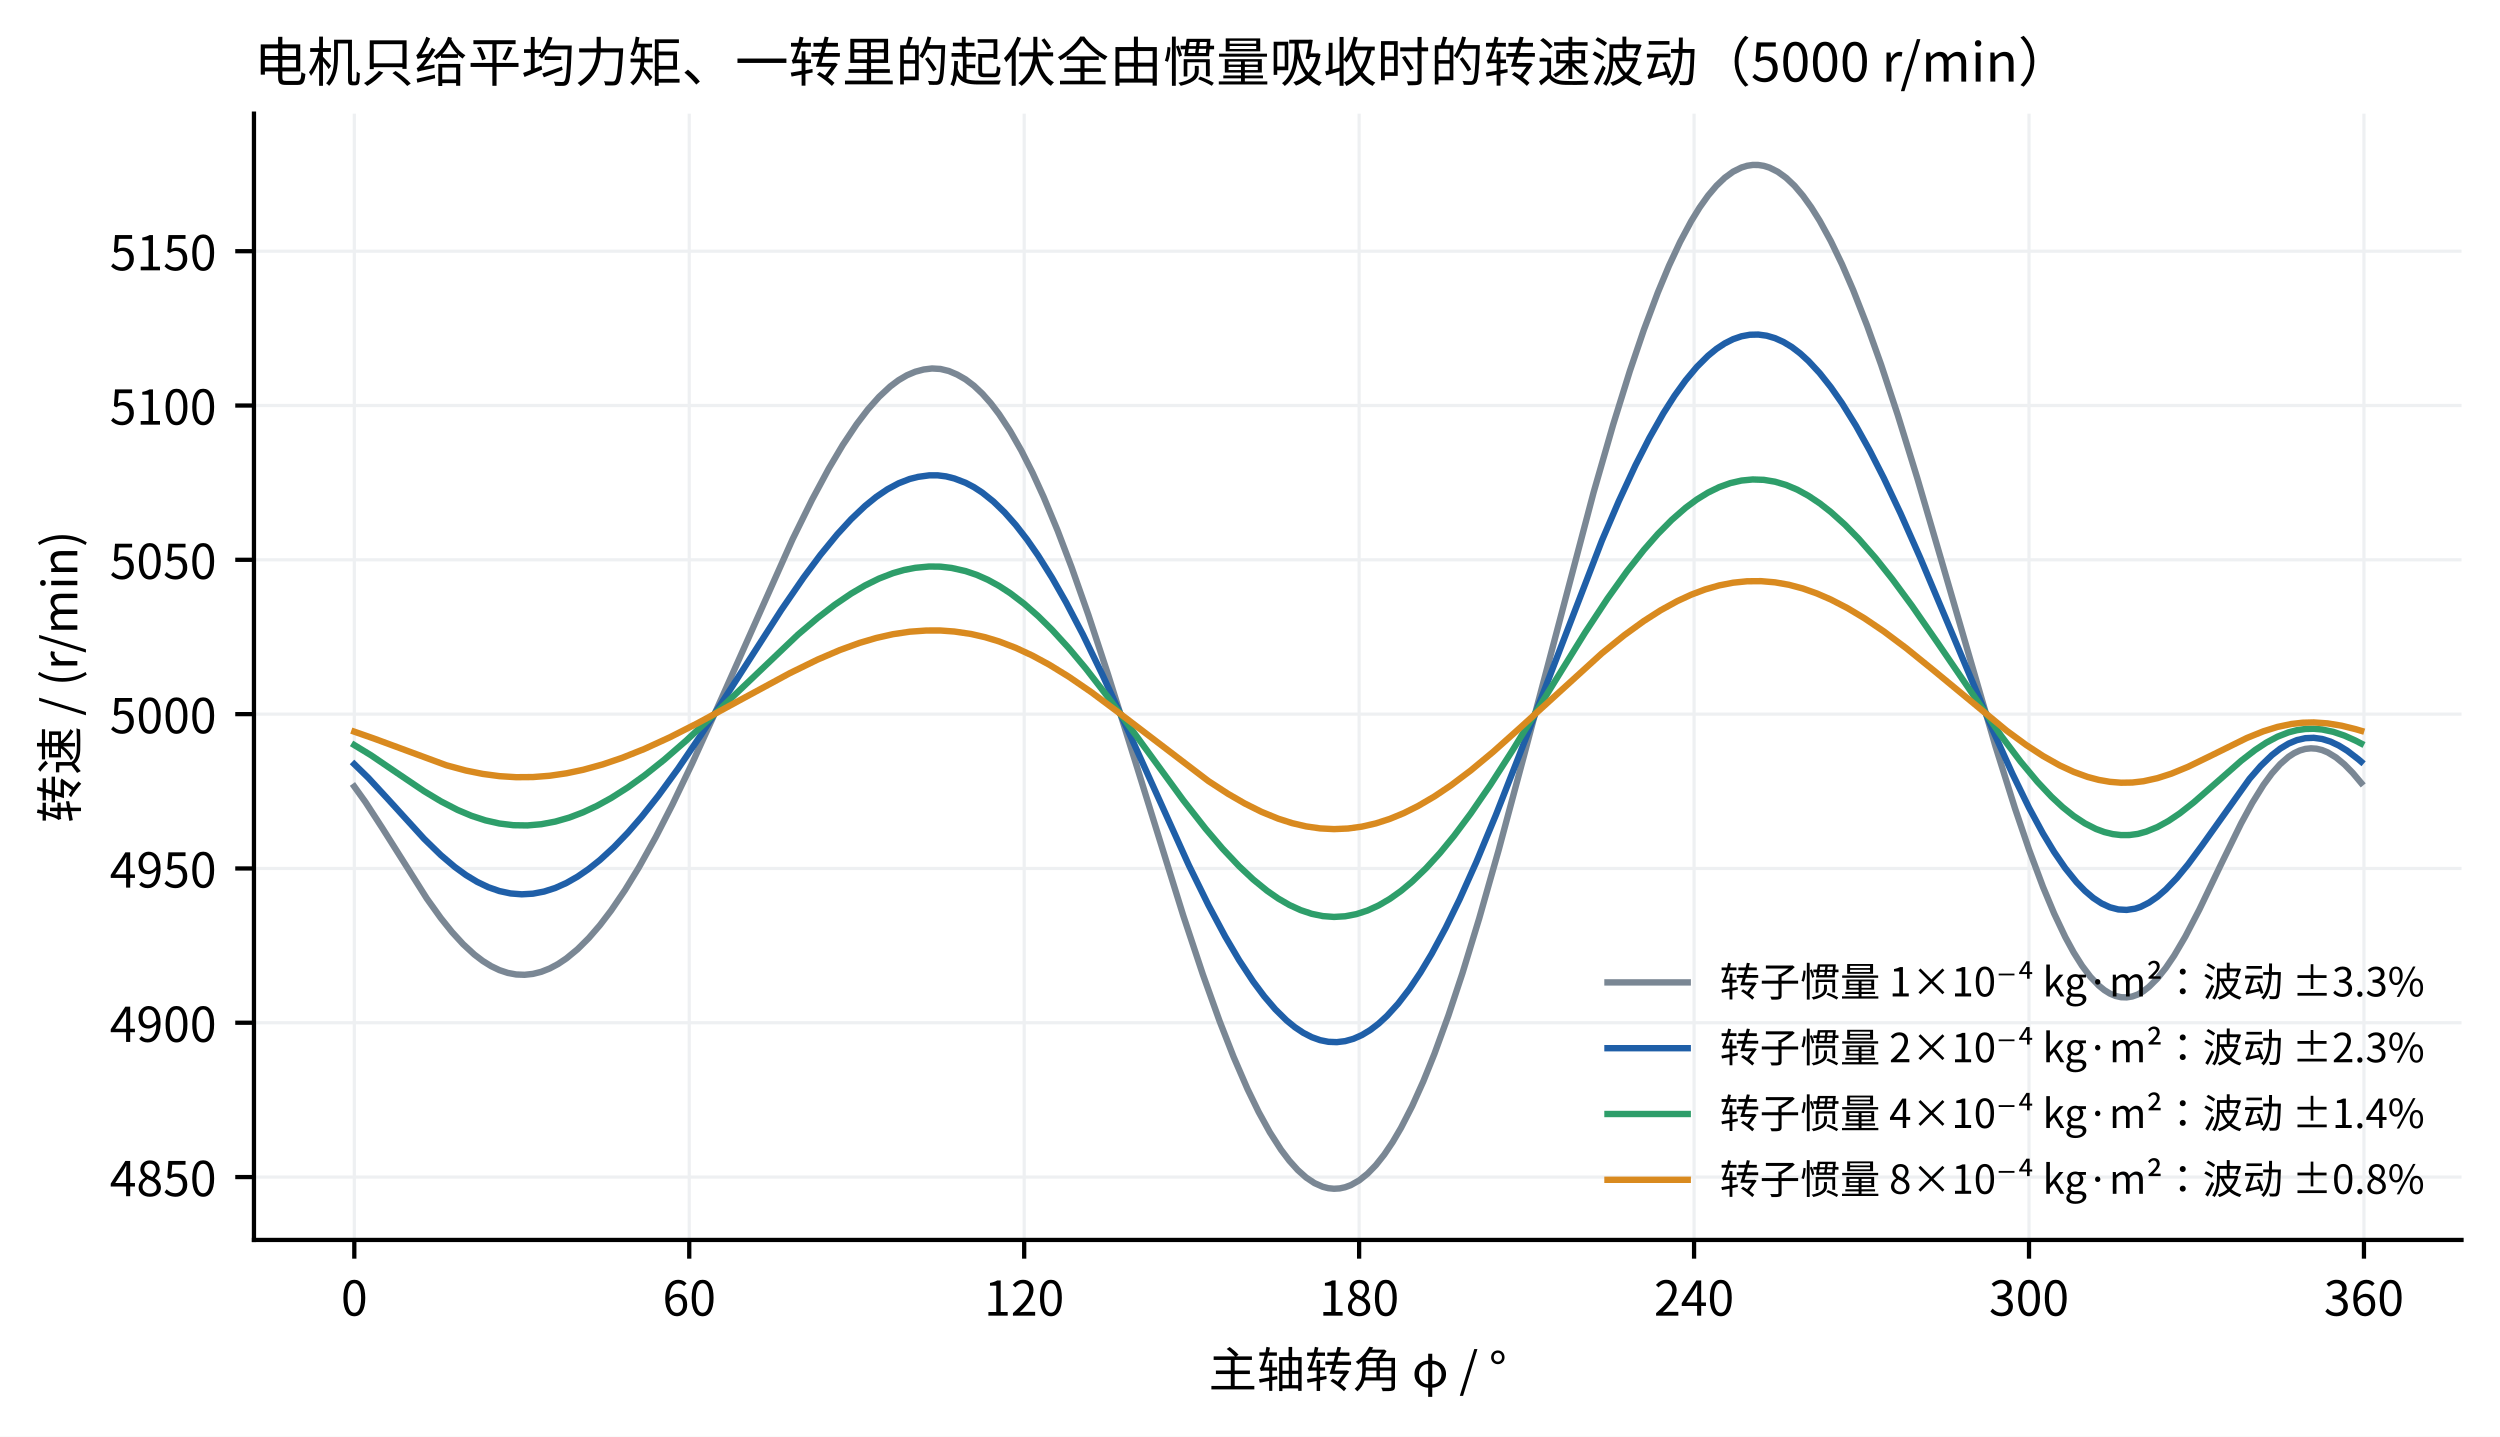
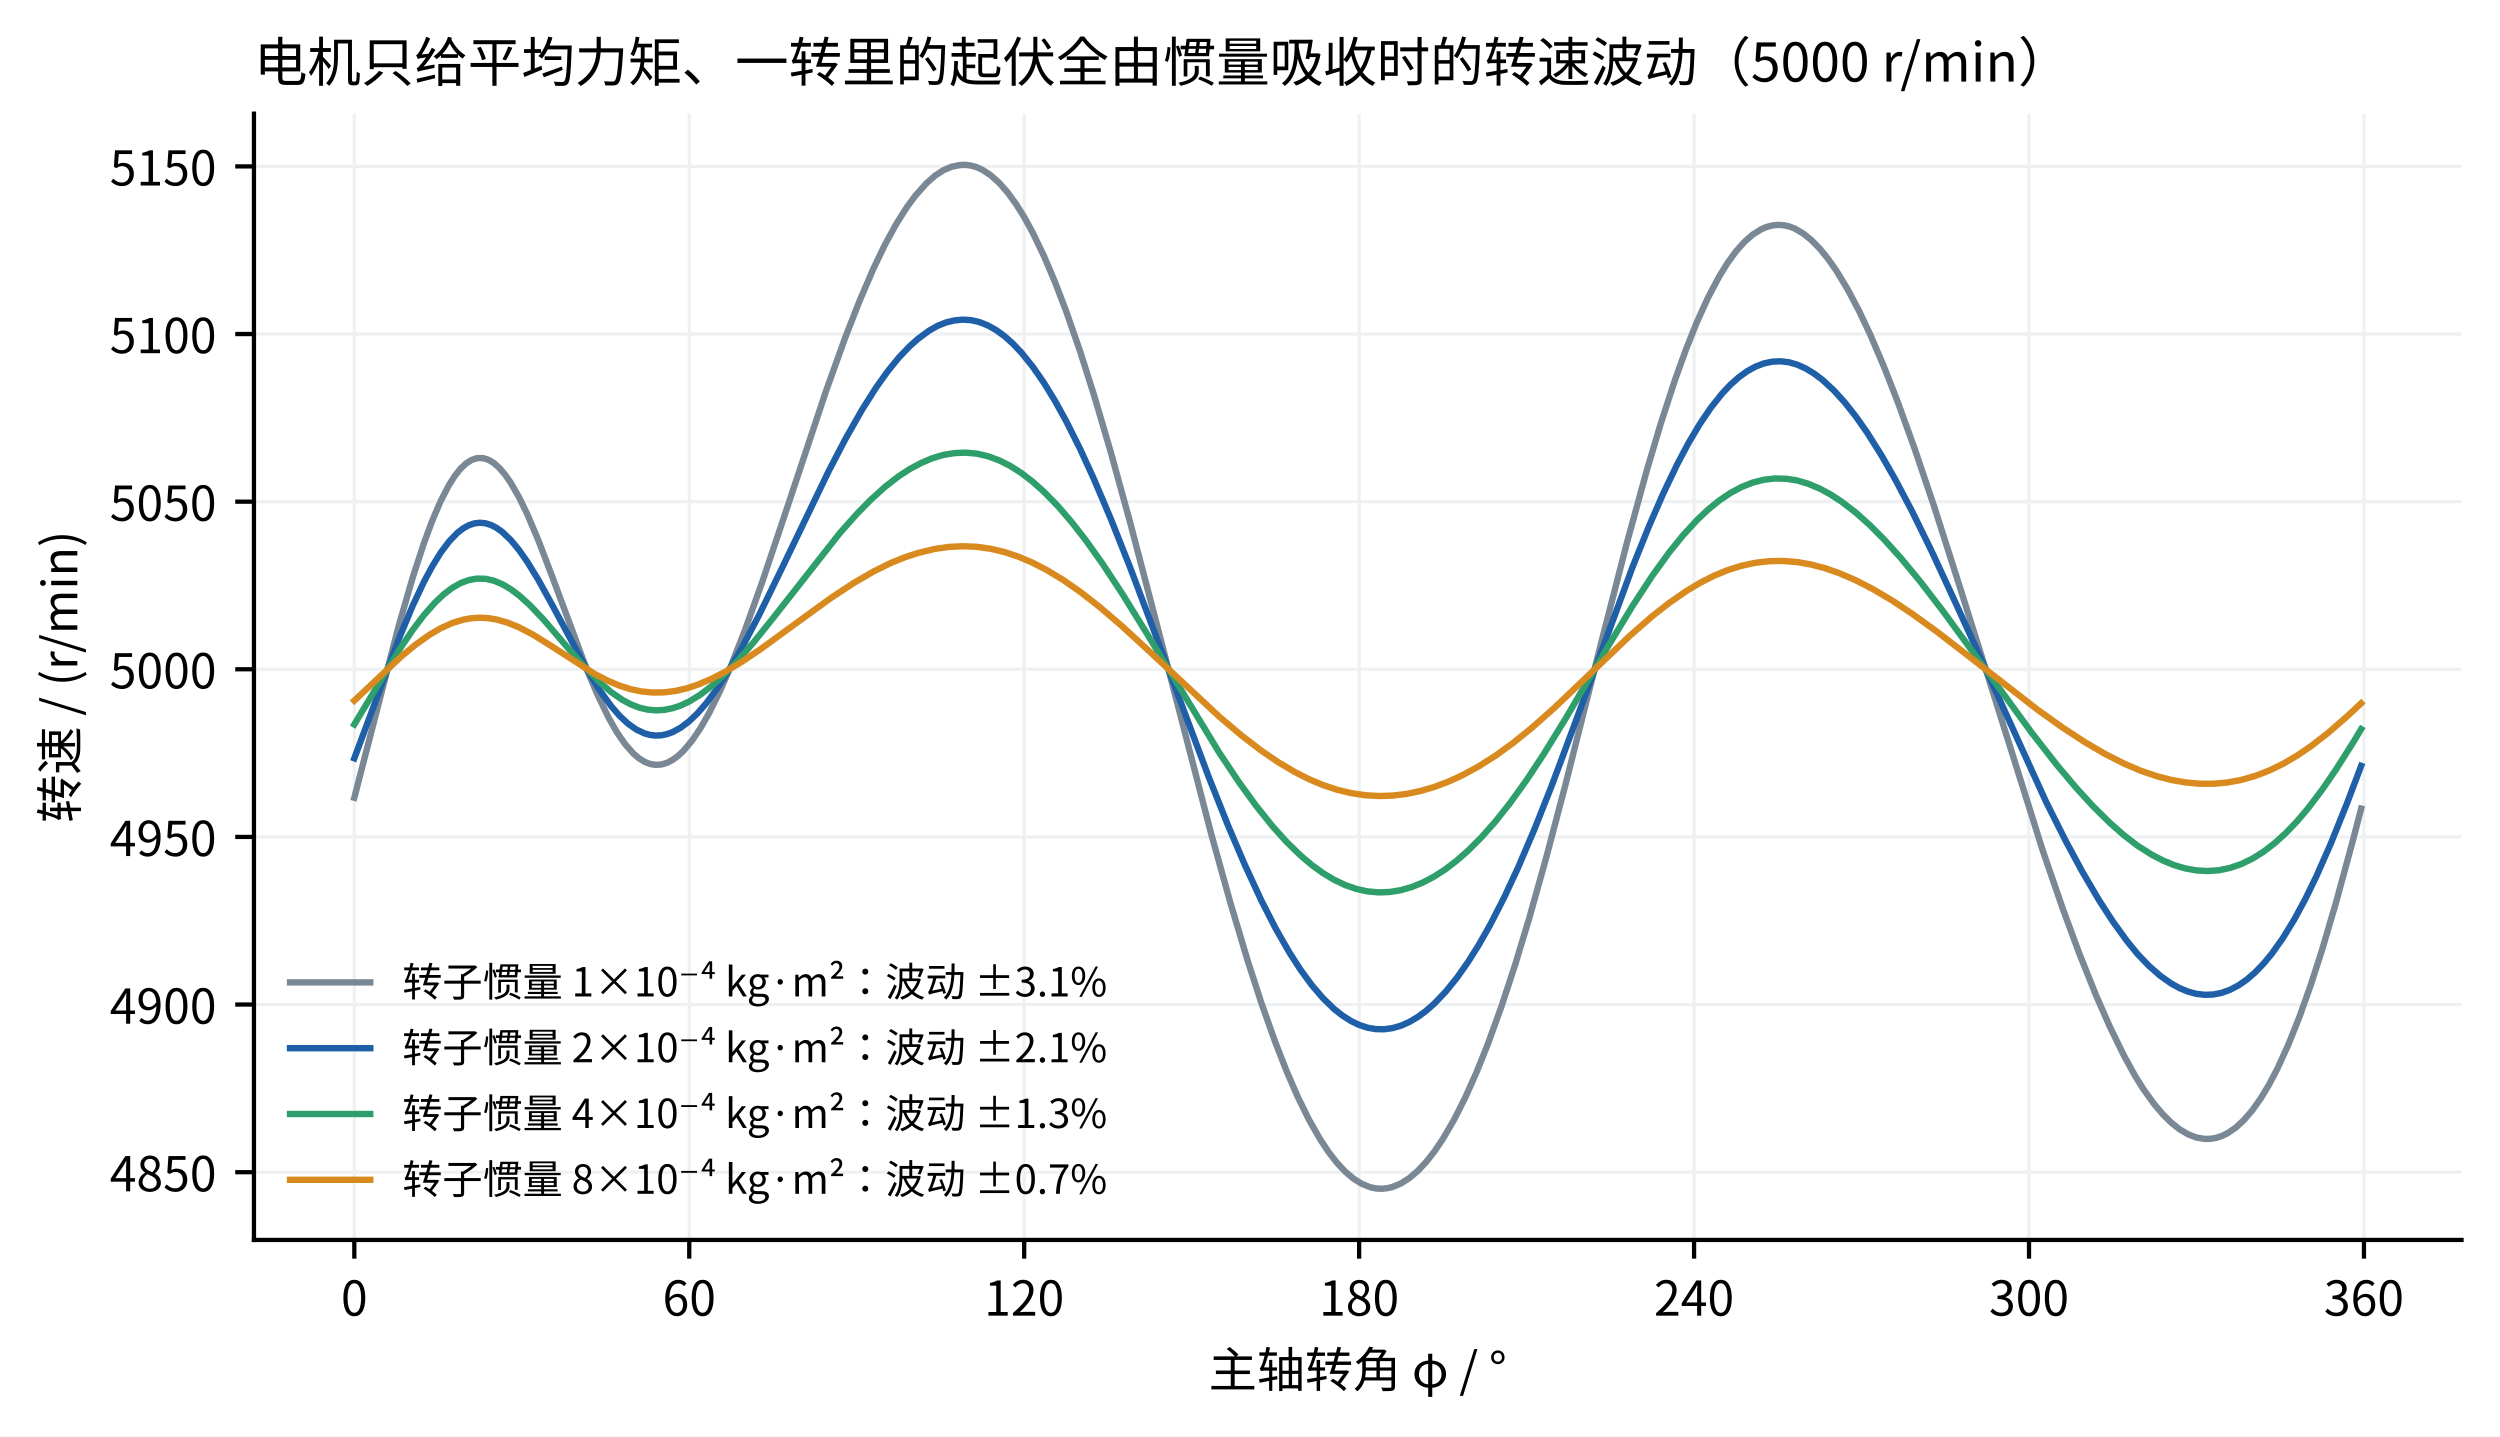
<svg xmlns="http://www.w3.org/2000/svg" xmlns:xlink="http://www.w3.org/1999/xlink" width="467.623pt" height="268.743pt" viewBox="0 0 467.623 268.743" version="1.1">
  <defs>
    <style type="text/css">*{stroke-linejoin: round; stroke-linecap: butt}</style>
  </defs>
  <g id="figure_1">
    <g id="patch_1">
      <path d="M 0 268.743  L 467.623 268.743  L 467.623 0  L 0 0  z " style="fill: #ffffff" />
    </g>
    <g id="axes_1">
      <g id="patch_2">
        <path d="M 47.503 231.931  L 460.423 231.931  L 460.423 21.259  L 47.503 21.259  z " style="fill: #ffffff" />
      </g>
      <g id="matplotlib.axis_1">
        <g id="xtick_1">
          <g id="line2d_1">
-             <path d="M 66.273 231.931  L 66.273 21.259  " clip-path="url(#p933d50a301)" style="fill: none; stroke: #eef0f2; stroke-width: 0.6; stroke-linecap: square" />
+             <path d="M 66.273 231.931  L 66.273 21.259  " clip-path="url(#pfa22f6279a)" style="fill: none; stroke: #eef0f2; stroke-width: 0.6; stroke-linecap: square" />
          </g>
          <g id="line2d_2">
            <defs>
-               <path id="mda9b4fcfb6" d="M 0 0  L 0 3.5  " style="stroke: #000000; stroke-width: 0.8" />
+               <path id="m570bdaad17" d="M 0 0  L 0 3.5  " style="stroke: #000000; stroke-width: 0.8" />
            </defs>
            <g>
-               <use xlink:href="#mda9b4fcfb6" x="66.273" y="231.931" style="stroke: #000000; stroke-width: 0.8" />
+               <use xlink:href="#m570bdaad17" x="66.273" y="231.931" style="stroke: #000000; stroke-width: 0.8" />
            </g>
          </g>
          <g id="text_1">
            <text style="font-size: 9px; font-family: 'Noto Sans CJK JP', 'DejaVu Sans'; text-anchor: middle" x="66.273" y="246.095" transform="rotate(-0 66.27253 246.0948)">0</text>
          </g>
        </g>
        <g id="xtick_2">
          <g id="line2d_3">
-             <path d="M 128.923 231.931  L 128.923 21.259  " clip-path="url(#p933d50a301)" style="fill: none; stroke: #eef0f2; stroke-width: 0.6; stroke-linecap: square" />
+             <path d="M 128.923 231.931  L 128.923 21.259  " clip-path="url(#pfa22f6279a)" style="fill: none; stroke: #eef0f2; stroke-width: 0.6; stroke-linecap: square" />
          </g>
          <g id="line2d_4">
            <g>
-               <use xlink:href="#mda9b4fcfb6" x="128.923" y="231.931" style="stroke: #000000; stroke-width: 0.8" />
+               <use xlink:href="#m570bdaad17" x="128.923" y="231.931" style="stroke: #000000; stroke-width: 0.8" />
            </g>
          </g>
          <g id="text_2">
            <text style="font-size: 9px; font-family: 'Noto Sans CJK JP', 'DejaVu Sans'; text-anchor: middle" x="128.923" y="246.095" transform="rotate(-0 128.9232 246.0948)">60</text>
          </g>
        </g>
        <g id="xtick_3">
          <g id="line2d_5">
-             <path d="M 191.574 231.931  L 191.574 21.259  " clip-path="url(#p933d50a301)" style="fill: none; stroke: #eef0f2; stroke-width: 0.6; stroke-linecap: square" />
+             <path d="M 191.574 231.931  L 191.574 21.259  " clip-path="url(#pfa22f6279a)" style="fill: none; stroke: #eef0f2; stroke-width: 0.6; stroke-linecap: square" />
          </g>
          <g id="line2d_6">
            <g>
-               <use xlink:href="#mda9b4fcfb6" x="191.574" y="231.931" style="stroke: #000000; stroke-width: 0.8" />
+               <use xlink:href="#m570bdaad17" x="191.574" y="231.931" style="stroke: #000000; stroke-width: 0.8" />
            </g>
          </g>
          <g id="text_3">
            <text style="font-size: 9px; font-family: 'Noto Sans CJK JP', 'DejaVu Sans'; text-anchor: middle" x="191.574" y="246.095" transform="rotate(-0 191.5738 246.0948)">120</text>
          </g>
        </g>
        <g id="xtick_4">
          <g id="line2d_7">
-             <path d="M 254.224 231.931  L 254.224 21.259  " clip-path="url(#p933d50a301)" style="fill: none; stroke: #eef0f2; stroke-width: 0.6; stroke-linecap: square" />
+             <path d="M 254.224 231.931  L 254.224 21.259  " clip-path="url(#pfa22f6279a)" style="fill: none; stroke: #eef0f2; stroke-width: 0.6; stroke-linecap: square" />
          </g>
          <g id="line2d_8">
            <g>
-               <use xlink:href="#mda9b4fcfb6" x="254.224" y="231.931" style="stroke: #000000; stroke-width: 0.8" />
+               <use xlink:href="#m570bdaad17" x="254.224" y="231.931" style="stroke: #000000; stroke-width: 0.8" />
            </g>
          </g>
          <g id="text_4">
            <text style="font-size: 9px; font-family: 'Noto Sans CJK JP', 'DejaVu Sans'; text-anchor: middle" x="254.224" y="246.095" transform="rotate(-0 254.2245 246.0948)">180</text>
          </g>
        </g>
        <g id="xtick_5">
          <g id="line2d_9">
-             <path d="M 316.875 231.931  L 316.875 21.259  " clip-path="url(#p933d50a301)" style="fill: none; stroke: #eef0f2; stroke-width: 0.6; stroke-linecap: square" />
+             <path d="M 316.875 231.931  L 316.875 21.259  " clip-path="url(#pfa22f6279a)" style="fill: none; stroke: #eef0f2; stroke-width: 0.6; stroke-linecap: square" />
          </g>
          <g id="line2d_10">
            <g>
-               <use xlink:href="#mda9b4fcfb6" x="316.875" y="231.931" style="stroke: #000000; stroke-width: 0.8" />
+               <use xlink:href="#m570bdaad17" x="316.875" y="231.931" style="stroke: #000000; stroke-width: 0.8" />
            </g>
          </g>
          <g id="text_5">
            <text style="font-size: 9px; font-family: 'Noto Sans CJK JP', 'DejaVu Sans'; text-anchor: middle" x="316.875" y="246.095" transform="rotate(-0 316.8751 246.0948)">240</text>
          </g>
        </g>
        <g id="xtick_6">
          <g id="line2d_11">
-             <path d="M 379.526 231.931  L 379.526 21.259  " clip-path="url(#p933d50a301)" style="fill: none; stroke: #eef0f2; stroke-width: 0.6; stroke-linecap: square" />
+             <path d="M 379.526 231.931  L 379.526 21.259  " clip-path="url(#pfa22f6279a)" style="fill: none; stroke: #eef0f2; stroke-width: 0.6; stroke-linecap: square" />
          </g>
          <g id="line2d_12">
            <g>
-               <use xlink:href="#mda9b4fcfb6" x="379.526" y="231.931" style="stroke: #000000; stroke-width: 0.8" />
+               <use xlink:href="#m570bdaad17" x="379.526" y="231.931" style="stroke: #000000; stroke-width: 0.8" />
            </g>
          </g>
          <g id="text_6">
            <text style="font-size: 9px; font-family: 'Noto Sans CJK JP', 'DejaVu Sans'; text-anchor: middle" x="379.526" y="246.095" transform="rotate(-0 379.5258 246.0948)">300</text>
          </g>
        </g>
        <g id="xtick_7">
          <g id="line2d_13">
-             <path d="M 442.176 231.931  L 442.176 21.259  " clip-path="url(#p933d50a301)" style="fill: none; stroke: #eef0f2; stroke-width: 0.6; stroke-linecap: square" />
+             <path d="M 442.176 231.931  L 442.176 21.259  " clip-path="url(#pfa22f6279a)" style="fill: none; stroke: #eef0f2; stroke-width: 0.6; stroke-linecap: square" />
          </g>
          <g id="line2d_14">
            <g>
-               <use xlink:href="#mda9b4fcfb6" x="442.176" y="231.931" style="stroke: #000000; stroke-width: 0.8" />
+               <use xlink:href="#m570bdaad17" x="442.176" y="231.931" style="stroke: #000000; stroke-width: 0.8" />
            </g>
          </g>
          <g id="text_7">
            <text style="font-size: 9px; font-family: 'Noto Sans CJK JP', 'DejaVu Sans'; text-anchor: middle" x="442.176" y="246.095" transform="rotate(-0 442.1764 246.0948)">360</text>
          </g>
        </g>
        <g id="text_8">
          <text style="font-size: 9px; font-family: 'Noto Sans CJK JP', 'DejaVu Sans'; text-anchor: middle" x="253.963" y="259.482" transform="rotate(-0 253.9634 259.4815)">主轴转角 φ / °</text>
        </g>
      </g>
      <g id="matplotlib.axis_2">
        <g id="ytick_1">
          <g id="line2d_15">
-             <path d="M 47.503 220.168  L 460.423 220.168  " clip-path="url(#p933d50a301)" style="fill: none; stroke: #eef0f2; stroke-width: 0.6; stroke-linecap: square" />
+             <path d="M 47.503 219.258  L 460.423 219.258  " clip-path="url(#pfa22f6279a)" style="fill: none; stroke: #eef0f2; stroke-width: 0.6; stroke-linecap: square" />
          </g>
          <g id="line2d_16">
            <defs>
-               <path id="mb56358bc2d" d="M 0 0  L -3.5 0  " style="stroke: #000000; stroke-width: 0.8" />
+               <path id="ma2fff2b9e1" d="M 0 0  L -3.5 0  " style="stroke: #000000; stroke-width: 0.8" />
            </defs>
            <g>
-               <use xlink:href="#mb56358bc2d" x="47.503" y="220.168" style="stroke: #000000; stroke-width: 0.8" />
+               <use xlink:href="#ma2fff2b9e1" x="47.503" y="219.258" style="stroke: #000000; stroke-width: 0.8" />
            </g>
          </g>
          <g id="text_9">
-             <text style="font-size: 9px; font-family: 'Noto Sans CJK JP', 'DejaVu Sans'; text-anchor: end" x="40.503" y="223.75" transform="rotate(-0 40.50344 223.75)">4850</text>
+             <text style="font-size: 9px; font-family: 'Noto Sans CJK JP', 'DejaVu Sans'; text-anchor: end" x="40.503" y="222.839" transform="rotate(-0 40.50344 222.8392)">4850</text>
          </g>
        </g>
        <g id="ytick_2">
          <g id="line2d_17">
-             <path d="M 47.503 191.304  L 460.423 191.304  " clip-path="url(#p933d50a301)" style="fill: none; stroke: #eef0f2; stroke-width: 0.6; stroke-linecap: square" />
+             <path d="M 47.503 187.902  L 460.423 187.902  " clip-path="url(#pfa22f6279a)" style="fill: none; stroke: #eef0f2; stroke-width: 0.6; stroke-linecap: square" />
          </g>
          <g id="line2d_18">
            <g>
-               <use xlink:href="#mb56358bc2d" x="47.503" y="191.304" style="stroke: #000000; stroke-width: 0.8" />
+               <use xlink:href="#ma2fff2b9e1" x="47.503" y="187.902" style="stroke: #000000; stroke-width: 0.8" />
            </g>
          </g>
          <g id="text_10">
-             <text style="font-size: 9px; font-family: 'Noto Sans CJK JP', 'DejaVu Sans'; text-anchor: end" x="40.503" y="194.886" transform="rotate(-0 40.50344 194.8861)">4900</text>
+             <text style="font-size: 9px; font-family: 'Noto Sans CJK JP', 'DejaVu Sans'; text-anchor: end" x="40.503" y="191.484" transform="rotate(-0 40.50344 191.4838)">4900</text>
          </g>
        </g>
        <g id="ytick_3">
          <g id="line2d_19">
-             <path d="M 47.503 162.441  L 460.423 162.441  " clip-path="url(#p933d50a301)" style="fill: none; stroke: #eef0f2; stroke-width: 0.6; stroke-linecap: square" />
+             <path d="M 47.503 156.547  L 460.423 156.547  " clip-path="url(#pfa22f6279a)" style="fill: none; stroke: #eef0f2; stroke-width: 0.6; stroke-linecap: square" />
          </g>
          <g id="line2d_20">
            <g>
-               <use xlink:href="#mb56358bc2d" x="47.503" y="162.441" style="stroke: #000000; stroke-width: 0.8" />
+               <use xlink:href="#ma2fff2b9e1" x="47.503" y="156.547" style="stroke: #000000; stroke-width: 0.8" />
            </g>
          </g>
          <g id="text_11">
-             <text style="font-size: 9px; font-family: 'Noto Sans CJK JP', 'DejaVu Sans'; text-anchor: end" x="40.503" y="166.022" transform="rotate(-0 40.50344 166.0222)">4950</text>
+             <text style="font-size: 9px; font-family: 'Noto Sans CJK JP', 'DejaVu Sans'; text-anchor: end" x="40.503" y="160.128" transform="rotate(-0 40.50344 160.1283)">4950</text>
          </g>
        </g>
        <g id="ytick_4">
          <g id="line2d_21">
-             <path d="M 47.503 133.577  L 460.423 133.577  " clip-path="url(#p933d50a301)" style="fill: none; stroke: #eef0f2; stroke-width: 0.6; stroke-linecap: square" />
+             <path d="M 47.503 125.191  L 460.423 125.191  " clip-path="url(#pfa22f6279a)" style="fill: none; stroke: #eef0f2; stroke-width: 0.6; stroke-linecap: square" />
          </g>
          <g id="line2d_22">
            <g>
-               <use xlink:href="#mb56358bc2d" x="47.503" y="133.577" style="stroke: #000000; stroke-width: 0.8" />
+               <use xlink:href="#ma2fff2b9e1" x="47.503" y="125.191" style="stroke: #000000; stroke-width: 0.8" />
            </g>
          </g>
          <g id="text_12">
-             <text style="font-size: 9px; font-family: 'Noto Sans CJK JP', 'DejaVu Sans'; text-anchor: end" x="40.503" y="137.158" transform="rotate(-0 40.50344 137.1584)">5000</text>
+             <text style="font-size: 9px; font-family: 'Noto Sans CJK JP', 'DejaVu Sans'; text-anchor: end" x="40.503" y="128.773" transform="rotate(-0 40.50344 128.7728)">5000</text>
          </g>
        </g>
        <g id="ytick_5">
          <g id="line2d_23">
-             <path d="M 47.503 104.713  L 460.423 104.713  " clip-path="url(#p933d50a301)" style="fill: none; stroke: #eef0f2; stroke-width: 0.6; stroke-linecap: square" />
+             <path d="M 47.503 93.836  L 460.423 93.836  " clip-path="url(#pfa22f6279a)" style="fill: none; stroke: #eef0f2; stroke-width: 0.6; stroke-linecap: square" />
          </g>
          <g id="line2d_24">
            <g>
-               <use xlink:href="#mb56358bc2d" x="47.503" y="104.713" style="stroke: #000000; stroke-width: 0.8" />
+               <use xlink:href="#ma2fff2b9e1" x="47.503" y="93.836" style="stroke: #000000; stroke-width: 0.8" />
            </g>
          </g>
          <g id="text_13">
-             <text style="font-size: 9px; font-family: 'Noto Sans CJK JP', 'DejaVu Sans'; text-anchor: end" x="40.503" y="108.295" transform="rotate(-0 40.50344 108.2945)">5050</text>
+             <text style="font-size: 9px; font-family: 'Noto Sans CJK JP', 'DejaVu Sans'; text-anchor: end" x="40.503" y="97.417" transform="rotate(-0 40.50344 97.41736)">5050</text>
          </g>
        </g>
        <g id="ytick_6">
          <g id="line2d_25">
-             <path d="M 47.503 75.849  L 460.423 75.849  " clip-path="url(#p933d50a301)" style="fill: none; stroke: #eef0f2; stroke-width: 0.6; stroke-linecap: square" />
+             <path d="M 47.503 62.48  L 460.423 62.48  " clip-path="url(#pfa22f6279a)" style="fill: none; stroke: #eef0f2; stroke-width: 0.6; stroke-linecap: square" />
          </g>
          <g id="line2d_26">
            <g>
-               <use xlink:href="#mb56358bc2d" x="47.503" y="75.849" style="stroke: #000000; stroke-width: 0.8" />
+               <use xlink:href="#ma2fff2b9e1" x="47.503" y="62.48" style="stroke: #000000; stroke-width: 0.8" />
            </g>
          </g>
          <g id="text_14">
-             <text style="font-size: 9px; font-family: 'Noto Sans CJK JP', 'DejaVu Sans'; text-anchor: end" x="40.503" y="79.431" transform="rotate(-0 40.50344 79.43067)">5100</text>
+             <text style="font-size: 9px; font-family: 'Noto Sans CJK JP', 'DejaVu Sans'; text-anchor: end" x="40.503" y="66.062" transform="rotate(-0 40.50344 66.06189)">5100</text>
          </g>
        </g>
        <g id="ytick_7">
          <g id="line2d_27">
-             <path d="M 47.503 46.985  L 460.423 46.985  " clip-path="url(#p933d50a301)" style="fill: none; stroke: #eef0f2; stroke-width: 0.6; stroke-linecap: square" />
+             <path d="M 47.503 31.125  L 460.423 31.125  " clip-path="url(#pfa22f6279a)" style="fill: none; stroke: #eef0f2; stroke-width: 0.6; stroke-linecap: square" />
          </g>
          <g id="line2d_28">
            <g>
-               <use xlink:href="#mb56358bc2d" x="47.503" y="46.985" style="stroke: #000000; stroke-width: 0.8" />
+               <use xlink:href="#ma2fff2b9e1" x="47.503" y="31.125" style="stroke: #000000; stroke-width: 0.8" />
            </g>
          </g>
          <g id="text_15">
-             <text style="font-size: 9px; font-family: 'Noto Sans CJK JP', 'DejaVu Sans'; text-anchor: end" x="40.503" y="50.567" transform="rotate(-0 40.50344 50.56682)">5150</text>
+             <text style="font-size: 9px; font-family: 'Noto Sans CJK JP', 'DejaVu Sans'; text-anchor: end" x="40.503" y="34.706" transform="rotate(-0 40.50344 34.70642)">5150</text>
          </g>
        </g>
        <g id="text_16">
          <text style="font-size: 9px; font-family: 'Noto Sans CJK JP', 'DejaVu Sans'; text-anchor: middle" x="14.462" y="126.595" transform="rotate(-90 14.46187 126.5954)">转速 / (r/min)</text>
        </g>
      </g>
      <g id="line2d_29">
-         <path d="M 66.273 147.123  L 68.361 150.032  L 71.493 154.856  L 79.847 168.087  L 82.457 171.731  L 84.546 174.335  L 86.634 176.615  L 88.722 178.54  L 90.289 179.736  L 91.855 180.712  L 93.421 181.462  L 94.987 181.983  L 96.554 182.274  L 98.12 182.335  L 99.686 182.166  L 101.252 181.772  L 102.819 181.154  L 104.385 180.318  L 105.951 179.268  L 108.04 177.545  L 110.128 175.467  L 112.216 173.052  L 114.305 170.316  L 116.915 166.475  L 119.526 162.205  L 122.658 156.574  L 125.791 150.463  L 129.445 142.837  L 134.144 132.469  L 148.24 100.887  L 151.895 93.464  L 155.028 87.631  L 157.638 83.232  L 160.249 79.321  L 162.337 76.585  L 164.425 74.23  L 166.514 72.285  L 168.08 71.109  L 169.646 70.188  L 171.212 69.529  L 172.779 69.114  L 174.345 68.924  L 175.911 69.016  L 177.477 69.396  L 179.044 70.067  L 180.61 70.965  L 182.176 72.154  L 183.742 73.636  L 185.309 75.407  L 186.875 77.464  L 188.963 80.642  L 191.052 84.305  L 193.14 88.432  L 195.228 92.998  L 197.839 99.279  L 200.449 106.135  L 203.582 115.018  L 207.236 126.098  L 212.457 142.775  L 221.333 171.277  L 224.988 182.257  L 228.12 190.992  L 230.73 197.665  L 233.341 203.692  L 235.429 207.993  L 237.518 211.788  L 239.606 215.044  L 241.172 217.114  L 242.739 218.853  L 244.305 220.251  L 245.871 221.3  L 247.437 221.993  L 248.482 222.255  L 249.526 222.355  L 250.57 222.294  L 251.614 222.07  L 252.658 221.683  L 254.224 220.799  L 255.791 219.548  L 257.357 217.935  L 258.923 215.962  L 260.49 213.639  L 262.056 210.972  L 264.144 206.899  L 266.233 202.26  L 268.321 197.087  L 270.931 189.924  L 273.542 182.061  L 276.674 171.822  L 280.329 158.977  L 285.028 141.472  L 298.08 92.108  L 301.735 79.438  L 304.867 69.386  L 307.478 61.701  L 310.088 54.731  L 312.176 49.72  L 314.265 45.247  L 316.353 41.341  L 317.919 38.798  L 319.486 36.596  L 321.052 34.744  L 322.618 33.245  L 324.184 32.105  L 325.751 31.327  L 326.795 31.009  L 327.839 30.853  L 328.883 30.858  L 329.927 31.023  L 330.972 31.349  L 332.538 32.134  L 334.104 33.271  L 335.67 34.754  L 337.237 36.606  L 338.803 38.787  L 340.369 41.289  L 342.457 45.104  L 344.546 49.438  L 346.634 54.26  L 349.245 60.918  L 351.855 68.206  L 354.988 77.664  L 358.642 89.484  L 363.341 105.506  L 373.261 139.623  L 376.915 151.247  L 379.526 158.909  L 382.136 165.884  L 384.225 170.878  L 386.313 175.281  L 387.879 178.158  L 389.445 180.643  L 391.012 182.715  L 392.578 184.356  L 393.622 185.204  L 394.666 185.85  L 395.711 186.292  L 396.755 186.529  L 397.799 186.561  L 398.843 186.389  L 399.887 186.016  L 400.931 185.393  L 401.976 184.577  L 403.542 183.007  L 405.108 181.049  L 406.674 178.738  L 408.763 175.185  L 411.373 170.161  L 415.55 161.448  L 419.205 154.007  L 421.293 150.172  L 423.381 146.815  L 424.948 144.679  L 426.514 142.915  L 428.08 141.551  L 429.124 140.873  L 430.168 140.383  L 431.213 140.083  L 432.257 139.972  L 433.301 140.046  L 434.345 140.301  L 435.389 140.73  L 436.956 141.684  L 438.522 142.98  L 440.088 144.582  L 441.654 146.449  L 441.654 146.449  " clip-path="url(#p933d50a301)" style="fill: none; stroke: #7a8794; stroke-width: 1.2; stroke-linecap: square" />
+         <path d="M 66.273 149.211  L 74.626 116.885  L 77.236 107.897  L 79.325 101.509  L 80.891 97.299  L 82.457 93.661  L 84.024 90.653  L 85.068 89.022  L 86.112 87.703  L 87.156 86.705  L 88.2 86.033  L 89.244 85.69  L 90.289 85.675  L 91.333 85.985  L 92.377 86.611  L 93.421 87.543  L 94.465 88.768  L 95.509 90.268  L 97.076 92.992  L 98.642 96.216  L 100.73 101.139  L 103.341 107.977  L 109.606 124.823  L 111.694 129.795  L 113.783 134.137  L 115.349 136.897  L 116.915 139.181  L 118.481 140.956  L 119.526 141.846  L 120.57 142.496  L 121.614 142.905  L 122.658 143.072  L 123.702 143  L 124.746 142.692  L 125.791 142.152  L 126.835 141.385  L 127.879 140.4  L 129.445 138.529  L 131.012 136.214  L 132.578 133.487  L 134.666 129.274  L 136.755 124.483  L 139.365 117.82  L 142.497 109.077  L 146.674 96.648  L 154.506 73.147  L 158.16 62.981  L 160.771 56.303  L 163.381 50.235  L 165.469 45.887  L 167.558 42.037  L 169.646 38.727  L 171.212 36.618  L 173.301 34.276  L 174.867 32.883  L 176.433 31.851  L 178 31.187  L 179.566 30.872  L 180.61 30.84  L 181.654 30.977  L 182.698 31.282  L 183.742 31.756  L 185.309 32.782  L 186.875 34.186  L 188.441 35.962  L 190.008 38.106  L 191.574 40.61  L 193.14 43.465  L 195.228 47.8  L 197.317 52.709  L 199.405 58.16  L 202.016 65.673  L 204.626 73.885  L 207.759 84.528  L 211.413 97.804  L 216.112 115.763  L 226.554 155.979  L 230.208 169.098  L 233.341 179.575  L 235.951 187.638  L 238.562 195.002  L 240.65 200.34  L 242.739 205.15  L 244.827 209.404  L 246.915 213.078  L 248.482 215.443  L 250.048 217.467  L 251.614 219.144  L 253.18 220.472  L 254.747 221.449  L 256.313 222.073  L 257.357 222.292  L 258.401 222.355  L 259.445 222.263  L 260.49 222.016  L 262.056 221.357  L 263.622 220.357  L 265.188 219.02  L 266.755 217.351  L 268.321 215.355  L 269.887 213.037  L 271.976 209.453  L 274.064 205.319  L 276.152 200.645  L 278.241 195.448  L 280.851 188.24  L 283.461 180.284  L 286.072 171.641  L 289.204 160.478  L 292.859 146.604  L 299.646 119.682  L 304.345 101.41  L 308 88.108  L 310.61 79.337  L 313.221 71.313  L 315.309 65.5  L 317.397 60.274  L 319.486 55.668  L 321.574 51.711  L 323.14 49.18  L 324.706 47.031  L 326.273 45.267  L 327.839 43.889  L 329.405 42.898  L 330.449 42.451  L 331.494 42.173  L 332.538 42.064  L 333.582 42.122  L 334.626 42.344  L 335.67 42.729  L 337.237 43.636  L 338.803 44.894  L 340.369 46.49  L 341.935 48.414  L 343.502 50.651  L 345.59 54.099  L 347.678 58.045  L 349.767 62.452  L 352.377 68.55  L 354.988 75.229  L 358.12 83.896  L 361.775 94.726  L 366.474 109.438  L 382.136 159.221  L 385.791 169.836  L 388.923 178.332  L 392.056 186.16  L 394.666 192.097  L 397.277 197.436  L 399.365 201.239  L 400.931 203.742  L 403.02 206.627  L 404.586 208.465  L 406.152 210.011  L 407.719 211.252  L 409.285 212.177  L 410.851 212.775  L 412.417 213.035  L 413.462 213.016  L 414.506 212.839  L 415.55 212.502  L 416.594 212.003  L 418.16 210.942  L 419.727 209.504  L 421.293 207.681  L 422.859 205.47  L 424.425 202.87  L 425.992 199.88  L 428.08 195.296  L 430.168 190.043  L 432.257 184.15  L 434.345 177.661  L 436.956 168.801  L 440.088 157.276  L 441.654 151.248  L 441.654 151.248  " clip-path="url(#pfa22f6279a)" style="fill: none; stroke: #7a8794; stroke-width: 1.2; stroke-linecap: square" />
      </g>
      <g id="line2d_30">
-         <path d="M 66.273 142.94  L 68.883 145.485  L 72.538 149.445  L 79.325 156.896  L 82.457 159.949  L 85.068 162.164  L 87.156 163.681  L 89.244 164.947  L 91.333 165.949  L 93.421 166.675  L 95.509 167.119  L 97.598 167.281  L 99.686 167.162  L 101.775 166.763  L 103.863 166.093  L 105.951 165.158  L 108.04 163.967  L 110.128 162.531  L 112.216 160.862  L 114.827 158.465  L 117.437 155.749  L 120.048 152.741  L 123.18 148.79  L 126.835 143.776  L 131.012 137.628  L 136.755 128.718  L 146.152 114.074  L 150.329 108  L 153.461 103.787  L 156.594 99.957  L 159.204 97.113  L 161.815 94.633  L 163.903 92.938  L 165.991 91.521  L 168.08 90.4  L 170.168 89.59  L 171.734 89.197  L 173.823 88.911  L 175.389 88.91  L 176.955 89.106  L 178.522 89.502  L 180.61 90.3  L 182.176 91.122  L 183.742 92.146  L 185.831 93.822  L 187.919 95.848  L 190.008 98.214  L 192.096 100.908  L 194.184 103.914  L 196.795 108.083  L 199.405 112.669  L 202.538 118.653  L 206.192 126.174  L 210.891 136.431  L 222.377 161.853  L 226.032 169.291  L 229.164 175.156  L 231.775 179.598  L 234.385 183.568  L 236.473 186.369  L 238.562 188.809  L 240.65 190.866  L 242.216 192.144  L 243.783 193.19  L 245.349 193.996  L 246.915 194.557  L 248.482 194.87  L 250.048 194.933  L 251.614 194.743  L 253.18 194.3  L 254.747 193.604  L 256.313 192.656  L 257.879 191.457  L 259.445 190.012  L 261.534 187.712  L 263.622 184.998  L 265.71 181.887  L 267.799 178.402  L 270.409 173.555  L 273.02 168.212  L 276.152 161.229  L 279.807 152.436  L 283.984 141.77  L 299.646 101.085  L 302.779 93.777  L 305.911 87.028  L 308.522 81.907  L 311.132 77.302  L 313.221 74.022  L 315.309 71.124  L 317.397 68.626  L 319.486 66.545  L 321.052 65.264  L 322.618 64.228  L 324.184 63.44  L 325.751 62.902  L 327.317 62.615  L 328.883 62.578  L 330.449 62.791  L 332.016 63.252  L 333.582 63.957  L 335.148 64.903  L 336.715 66.099  L 338.281 67.531  L 340.369 69.788  L 342.457 72.425  L 344.546 75.421  L 347.156 79.636  L 349.767 84.33  L 352.377 89.447  L 355.51 96.065  L 359.164 104.305  L 364.385 116.684  L 372.739 136.562  L 376.393 144.683  L 379.526 151.086  L 382.136 155.907  L 384.225 159.359  L 386.313 162.402  L 388.401 164.994  L 389.968 166.618  L 391.534 167.953  L 393.1 168.985  L 394.666 169.707  L 396.233 170.113  L 397.799 170.199  L 399.365 169.969  L 400.409 169.624  L 401.976 168.828  L 403.542 167.743  L 405.108 166.389  L 407.196 164.21  L 409.285 161.672  L 411.895 158.131  L 420.771 145.682  L 422.859 143.271  L 424.948 141.251  L 426.514 140.032  L 428.08 139.088  L 429.646 138.434  L 431.213 138.074  L 432.779 138.007  L 434.345 138.224  L 435.911 138.713  L 437.478 139.454  L 439.044 140.423  L 441.132 142.025  L 441.654 142.474  L 441.654 142.474  " clip-path="url(#p933d50a301)" style="fill: none; stroke: #1f5fa8; stroke-width: 1.2; stroke-linecap: square" />
+         <path d="M 66.273 141.84  L 74.626 119.433  L 77.236 113.204  L 79.325 108.776  L 80.891 105.858  L 82.457 103.336  L 84.024 101.251  L 85.59 99.636  L 86.634 98.832  L 87.678 98.253  L 88.722 97.901  L 89.767 97.778  L 90.811 97.88  L 91.855 98.205  L 92.899 98.746  L 93.943 99.495  L 95.509 100.984  L 97.076 102.872  L 98.642 105.107  L 100.73 108.52  L 103.341 113.259  L 110.128 125.832  L 112.216 129.18  L 114.305 132.065  L 115.871 133.871  L 117.437 135.338  L 119.003 136.447  L 120.57 137.186  L 121.614 137.469  L 122.658 137.586  L 123.702 137.536  L 124.746 137.322  L 125.791 136.947  L 127.357 136.093  L 128.923 134.904  L 130.489 133.399  L 132.056 131.602  L 134.144 128.791  L 136.232 125.564  L 138.843 121.042  L 141.975 115.063  L 146.152 106.503  L 155.028 88.077  L 158.16 82.071  L 161.293 76.564  L 163.903 72.451  L 165.991 69.521  L 168.08 66.943  L 170.168 64.746  L 171.734 63.361  L 173.823 61.824  L 175.389 60.942  L 176.955 60.311  L 178.522 59.936  L 180.088 59.788  L 181.654 59.887  L 183.22 60.247  L 184.787 60.872  L 186.353 61.757  L 187.919 62.903  L 189.485 64.305  L 191.052 65.958  L 193.14 68.543  L 195.228 71.547  L 197.317 74.95  L 199.405 78.728  L 202.016 83.936  L 204.626 89.629  L 207.759 97.005  L 211.413 106.208  L 216.634 120.063  L 226.032 145.189  L 229.686 154.363  L 232.819 161.717  L 235.951 168.476  L 238.562 173.58  L 241.172 178.149  L 243.261 181.388  L 245.349 184.238  L 247.437 186.683  L 249.526 188.711  L 251.092 189.954  L 252.658 190.955  L 254.224 191.714  L 255.791 192.228  L 257.357 192.497  L 258.923 192.522  L 260.49 192.305  L 262.056 191.849  L 263.622 191.155  L 265.188 190.229  L 266.755 189.072  L 268.321 187.688  L 270.409 185.497  L 272.498 182.917  L 274.586 179.956  L 276.674 176.625  L 278.763 172.933  L 281.373 167.831  L 283.984 162.217  L 287.116 154.87  L 290.249 146.958  L 294.425 135.776  L 305.389 106.001  L 308.522 98.233  L 311.132 92.251  L 313.743 86.802  L 315.831 82.872  L 317.919 79.354  L 320.008 76.273  L 322.096 73.644  L 323.662 71.978  L 325.229 70.577  L 326.795 69.443  L 328.361 68.578  L 329.927 67.98  L 331.494 67.647  L 333.06 67.577  L 334.626 67.766  L 336.192 68.215  L 337.759 68.925  L 339.325 69.876  L 340.891 71.059  L 342.98 72.983  L 345.068 75.283  L 347.156 77.934  L 349.245 80.911  L 351.855 85.051  L 354.466 89.605  L 357.598 95.536  L 361.253 102.974  L 365.951 113.118  L 382.658 149.858  L 386.313 157.147  L 389.445 162.964  L 392.578 168.306  L 395.188 172.342  L 397.799 175.955  L 399.887 178.515  L 401.976 180.68  L 404.064 182.51  L 406.152 183.984  L 407.719 184.844  L 409.285 185.485  L 410.851 185.9  L 412.417 186.08  L 413.984 186.02  L 415.55 185.711  L 417.116 185.148  L 418.682 184.327  L 420.249 183.241  L 421.815 181.888  L 423.381 180.266  L 424.948 178.373  L 427.036 175.432  L 429.124 172.02  L 431.213 168.155  L 433.301 163.859  L 435.911 157.94  L 439.044 150.156  L 441.654 143.252  L 441.654 143.252  " clip-path="url(#pfa22f6279a)" style="fill: none; stroke: #1f5fa8; stroke-width: 1.2; stroke-linecap: square" />
      </g>
      <g id="line2d_31">
-         <path d="M 66.273 139.365  L 69.405 141.274  L 74.104 144.472  L 79.325 147.992  L 82.457 149.88  L 85.59 151.498  L 88.2 152.598  L 90.811 153.45  L 93.421 154.038  L 96.032 154.354  L 98.642 154.397  L 101.252 154.17  L 103.863 153.678  L 106.473 152.931  L 109.084 151.939  L 111.694 150.715  L 114.305 149.275  L 117.437 147.283  L 120.57 145.032  L 124.224 142.121  L 128.401 138.485  L 133.622 133.605  L 149.285 118.678  L 152.939 115.58  L 156.072 113.169  L 159.204 111.035  L 161.815 109.502  L 164.425 108.219  L 167.036 107.208  L 169.124 106.61  L 171.212 106.209  L 173.823 105.965  L 175.911 105.991  L 178 106.235  L 180.61 106.823  L 182.698 107.529  L 184.787 108.455  L 186.875 109.6  L 188.963 110.958  L 191.574 112.946  L 194.184 115.239  L 196.795 117.817  L 199.927 121.247  L 203.06 124.995  L 207.236 130.381  L 212.979 138.232  L 221.333 149.686  L 225.51 155.02  L 228.642 158.7  L 231.775 162.027  L 234.385 164.481  L 236.996 166.611  L 239.084 168.062  L 241.172 169.272  L 243.261 170.23  L 245.349 170.927  L 247.437 171.356  L 249.526 171.511  L 251.614 171.389  L 253.702 170.989  L 255.791 170.312  L 257.879 169.358  L 259.967 168.134  L 262.056 166.647  L 264.144 164.907  L 266.755 162.393  L 269.365 159.528  L 271.976 156.344  L 275.108 152.149  L 278.763 146.826  L 282.939 140.319  L 289.727 129.246  L 296.514 118.284  L 300.69 111.95  L 304.345 106.839  L 307.478 102.865  L 310.088 99.887  L 312.698 97.245  L 315.309 94.969  L 317.397 93.425  L 319.486 92.138  L 321.574 91.116  L 323.662 90.364  L 325.751 89.886  L 327.839 89.684  L 329.927 89.756  L 332.016 90.102  L 334.104 90.717  L 336.192 91.598  L 338.281 92.748  L 340.369 94.143  L 342.457 95.773  L 345.068 98.121  L 347.678 100.789  L 350.811 104.369  L 353.943 108.305  L 357.598 113.262  L 362.297 120.038  L 374.305 137.617  L 377.96 142.468  L 381.092 146.228  L 383.702 149.004  L 385.791 150.951  L 387.879 152.626  L 389.968 154.003  L 392.056 155.062  L 393.622 155.637  L 395.188 156.018  L 396.755 156.203  L 398.321 156.191  L 399.887 155.983  L 401.454 155.553  L 403.542 154.698  L 405.63 153.548  L 407.719 152.141  L 410.329 150.094  L 413.984 146.898  L 419.205 142.306  L 421.815 140.288  L 423.903 138.912  L 425.992 137.8  L 428.08 136.984  L 429.646 136.58  L 431.213 136.357  L 432.779 136.315  L 434.345 136.45  L 436.433 136.888  L 438.522 137.595  L 440.61 138.533  L 441.654 139.077  L 441.654 139.077  " clip-path="url(#p933d50a301)" style="fill: none; stroke: #2e9e6a; stroke-width: 1.2; stroke-linecap: square" />
+         <path d="M 66.273 135.509  L 74.626 121.623  L 77.236 117.763  L 79.325 115.019  L 81.413 112.661  L 82.979 111.186  L 84.546 109.989  L 86.112 109.088  L 87.678 108.498  L 89.244 108.224  L 90.811 108.267  L 92.377 108.619  L 93.943 109.268  L 95.509 110.19  L 97.076 111.36  L 99.164 113.248  L 101.775 116.005  L 105.951 120.872  L 109.606 125.033  L 112.216 127.663  L 114.305 129.451  L 116.393 130.897  L 117.959 131.733  L 119.526 132.345  L 121.092 132.725  L 122.658 132.872  L 124.224 132.787  L 125.791 132.476  L 127.357 131.947  L 128.923 131.21  L 131.012 129.926  L 133.1 128.328  L 135.188 126.452  L 137.799 123.777  L 140.931 120.184  L 144.586 115.632  L 157.116 99.68  L 160.249 96.155  L 162.859 93.493  L 165.469 91.127  L 168.08 89.095  L 170.168 87.734  L 172.257 86.622  L 174.345 85.724  L 176.433 85.098  L 178.522 84.753  L 180.61 84.664  L 182.698 84.853  L 184.787 85.333  L 186.875 86.101  L 188.963 87.153  L 191.052 88.485  L 193.14 90.087  L 195.228 91.948  L 197.839 94.621  L 200.449 97.651  L 203.06 101.003  L 206.192 105.397  L 209.847 110.942  L 214.546 118.538  L 228.12 140.875  L 231.775 146.344  L 234.907 150.663  L 238.04 154.571  L 240.65 157.47  L 243.261 160.016  L 245.349 161.782  L 247.437 163.297  L 249.526 164.554  L 251.614 165.547  L 253.702 166.275  L 255.791 166.733  L 257.879 166.922  L 259.967 166.843  L 262.056 166.498  L 264.144 165.893  L 266.233 165.032  L 268.321 163.92  L 270.409 162.562  L 272.498 160.963  L 274.586 159.129  L 277.196 156.513  L 279.807 153.551  L 282.417 150.26  L 285.55 145.908  L 288.682 141.17  L 292.859 134.389  L 300.69 121.049  L 305.389 113.299  L 309.044 107.72  L 312.176 103.385  L 314.787 100.153  L 317.397 97.306  L 319.486 95.328  L 321.574 93.628  L 323.662 92.215  L 325.751 91.095  L 327.839 90.269  L 329.927 89.738  L 332.016 89.499  L 334.104 89.548  L 336.192 89.883  L 338.281 90.504  L 340.369 91.386  L 342.457 92.518  L 344.546 93.886  L 347.156 95.906  L 349.767 98.242  L 352.377 100.862  L 355.51 104.331  L 359.164 108.752  L 363.341 114.178  L 369.084 122.032  L 380.048 137.084  L 384.747 143.095  L 388.401 147.428  L 391.534 150.841  L 394.666 153.93  L 397.277 156.223  L 399.887 158.235  L 402.498 159.881  L 404.586 160.961  L 406.674 161.817  L 408.763 162.438  L 410.851 162.812  L 412.939 162.928  L 415.028 162.776  L 417.116 162.346  L 419.205 161.631  L 421.293 160.624  L 423.381 159.32  L 425.47 157.72  L 427.558 155.823  L 429.646 153.638  L 431.735 151.174  L 434.345 147.729  L 436.956 143.923  L 440.088 138.973  L 441.654 136.383  L 441.654 136.383  " clip-path="url(#pfa22f6279a)" style="fill: none; stroke: #2e9e6a; stroke-width: 1.2; stroke-linecap: square" />
      </g>
      <g id="line2d_32">
-         <path d="M 66.273 136.859  L 69.927 138.135  L 83.501 143.145  L 87.156 144.129  L 90.289 144.76  L 93.421 145.178  L 96.554 145.375  L 99.686 145.349  L 102.819 145.104  L 105.951 144.647  L 109.084 143.988  L 112.738 142.982  L 116.393 141.742  L 120.57 140.072  L 125.269 137.922  L 130.489 135.273  L 138.321 131.007  L 147.718 125.924  L 152.939 123.372  L 157.116 121.583  L 160.771 120.257  L 163.903 119.332  L 167.036 118.625  L 170.168 118.158  L 173.301 117.936  L 175.911 117.935  L 178.522 118.127  L 181.654 118.591  L 184.265 119.189  L 186.875 119.981  L 190.008 121.181  L 193.14 122.639  L 196.273 124.336  L 199.927 126.586  L 204.104 129.453  L 208.803 132.958  L 226.032 146.096  L 229.686 148.475  L 232.819 150.286  L 235.951 151.848  L 239.084 153.13  L 241.694 153.966  L 244.305 154.576  L 246.915 154.952  L 249.526 155.086  L 252.136 154.975  L 254.747 154.618  L 257.357 154.015  L 259.967 153.171  L 262.578 152.095  L 265.188 150.796  L 268.321 148.964  L 271.453 146.861  L 275.108 144.108  L 279.285 140.64  L 284.506 135.97  L 299.646 122.188  L 303.823 118.813  L 307.478 116.162  L 310.61 114.158  L 313.743 112.434  L 316.353 111.23  L 318.963 110.249  L 321.574 109.501  L 324.184 108.992  L 326.795 108.726  L 329.405 108.705  L 332.016 108.926  L 334.626 109.385  L 337.237 110.082  L 339.847 111.007  L 342.457 112.141  L 345.59 113.761  L 348.723 115.637  L 352.377 118.108  L 356.554 121.236  L 361.775 125.465  L 375.349 136.678  L 379.004 139.355  L 382.136 141.404  L 385.269 143.166  L 387.879 144.378  L 390.49 145.326  L 392.578 145.88  L 394.666 146.241  L 396.755 146.406  L 398.843 146.372  L 400.931 146.131  L 403.542 145.553  L 406.152 144.714  L 409.285 143.425  L 413.462 141.396  L 420.249 138.049  L 423.381 136.784  L 425.992 135.971  L 428.602 135.421  L 430.69 135.184  L 432.779 135.129  L 435.389 135.31  L 438 135.742  L 440.61 136.387  L 441.654 136.695  L 441.654 136.695  " clip-path="url(#p933d50a301)" style="fill: none; stroke: #d98a1f; stroke-width: 1.2; stroke-linecap: square" />
+         <path d="M 66.273 131.051  L 75.148 122.708  L 77.758 120.564  L 80.369 118.714  L 82.457 117.499  L 84.546 116.556  L 86.634 115.913  L 88.2 115.638  L 89.767 115.542  L 91.333 115.626  L 92.899 115.883  L 94.987 116.48  L 97.076 117.335  L 99.686 118.704  L 102.819 120.648  L 111.172 126.024  L 113.783 127.374  L 115.871 128.246  L 117.959 128.907  L 120.048 129.341  L 122.136 129.541  L 124.224 129.506  L 126.313 129.242  L 128.401 128.762  L 130.489 128.08  L 133.1 126.973  L 135.71 125.619  L 138.843 123.731  L 142.497 121.26  L 148.24 117.066  L 155.55 111.765  L 159.726 109.02  L 163.381 106.904  L 166.514 105.358  L 169.124 104.285  L 171.734 103.429  L 174.867 102.671  L 177.477 102.301  L 180.088 102.171  L 182.698 102.28  L 185.309 102.646  L 187.919 103.267  L 190.53 104.139  L 193.14 105.252  L 195.751 106.596  L 198.883 108.493  L 202.016 110.67  L 205.67 113.518  L 209.847 117.098  L 215.068 121.903  L 228.12 134.099  L 232.297 137.629  L 235.951 140.426  L 239.084 142.56  L 242.216 144.418  L 244.827 145.737  L 247.437 146.835  L 250.048 147.704  L 252.658 148.338  L 255.269 148.736  L 257.879 148.894  L 260.49 148.814  L 263.1 148.499  L 265.71 147.956  L 268.321 147.189  L 270.931 146.203  L 273.542 145.005  L 276.674 143.295  L 279.807 141.299  L 282.939 139.034  L 286.594 136.083  L 290.771 132.372  L 295.992 127.401  L 304.867 118.911  L 309.044 115.268  L 312.176 112.806  L 315.309 110.628  L 317.919 109.058  L 320.53 107.727  L 323.14 106.647  L 325.751 105.825  L 328.361 105.265  L 330.972 104.966  L 333.582 104.925  L 336.192 105.137  L 338.803 105.601  L 341.413 106.295  L 344.024 107.204  L 347.156 108.558  L 350.289 110.17  L 353.943 112.334  L 357.598 114.753  L 362.297 118.148  L 368.562 122.985  L 381.092 132.725  L 385.791 136.083  L 389.968 138.812  L 393.622 140.952  L 397.277 142.817  L 400.409 144.161  L 403.542 145.216  L 406.152 145.885  L 408.763 146.347  L 411.373 146.59  L 413.984 146.601  L 416.594 146.371  L 419.205 145.888  L 421.815 145.147  L 424.425 144.143  L 427.036 142.875  L 429.646 141.348  L 432.257 139.576  L 435.389 137.15  L 439.044 133.978  L 441.654 131.548  L 441.654 131.548  " clip-path="url(#pfa22f6279a)" style="fill: none; stroke: #d98a1f; stroke-width: 1.2; stroke-linecap: square" />
      </g>
      <g id="patch_3">
        <path d="M 47.503 231.931  L 47.503 21.259  " style="fill: none; stroke: #000000; stroke-width: 0.8; stroke-linejoin: miter; stroke-linecap: square" />
      </g>
      <g id="patch_4">
        <path d="M 47.503 231.931  L 460.423 231.931  " style="fill: none; stroke: #000000; stroke-width: 0.8; stroke-linejoin: miter; stroke-linecap: square" />
      </g>
      <g id="text_17">
        <text style="font-size: 10px; font-family: 'Noto Sans CJK JP', 'DejaVu Sans'; text-anchor: start" x="47.503" y="15.259" transform="rotate(-0 47.50344 15.25938)">电机只给平均力矩、一转里的起伏全由惯量吸收时的转速波动（5000 r/min）</text>
      </g>
      <g id="legend_1">
        <g id="line2d_33">
-           <path d="M 300.683 183.76  L 308.183 183.76  L 315.683 183.76  " style="fill: none; stroke: #7a8794; stroke-width: 1.2; stroke-linecap: square" />
+           <path d="M 54.253 183.76  L 61.753 183.76  L 69.253 183.76  " style="fill: none; stroke: #7a8794; stroke-width: 1.2; stroke-linecap: square" />
        </g>
        <g id="text_18">
-           <text style="font-size: 7.5px; font-family: 'Noto Sans CJK JP', 'DejaVu Sans'; text-anchor: start" x="321.683" y="186.385" transform="rotate(-0 321.6828 186.3853)">转子惯量 1×10⁻⁴ kg·m²：波动 ±3.3%</text>
+           <text style="font-size: 7.5px; font-family: 'Noto Sans CJK JP', 'DejaVu Sans'; text-anchor: start" x="75.253" y="186.385" transform="rotate(-0 75.25344 186.3853)">转子惯量 1×10⁻⁴ kg·m²：波动 ±3.1%</text>
        </g>
        <g id="line2d_34">
-           <path d="M 300.683 196.067  L 308.183 196.067  L 315.683 196.067  " style="fill: none; stroke: #1f5fa8; stroke-width: 1.2; stroke-linecap: square" />
+           <path d="M 54.253 196.067  L 61.753 196.067  L 69.253 196.067  " style="fill: none; stroke: #1f5fa8; stroke-width: 1.2; stroke-linecap: square" />
        </g>
        <g id="text_19">
-           <text style="font-size: 7.5px; font-family: 'Noto Sans CJK JP', 'DejaVu Sans'; text-anchor: start" x="321.683" y="198.692" transform="rotate(-0 321.6828 198.6923)">转子惯量 2×10⁻⁴ kg·m²：波动 ±2.3%</text>
+           <text style="font-size: 7.5px; font-family: 'Noto Sans CJK JP', 'DejaVu Sans'; text-anchor: start" x="75.253" y="198.692" transform="rotate(-0 75.25344 198.6923)">转子惯量 2×10⁻⁴ kg·m²：波动 ±2.1%</text>
        </g>
        <g id="line2d_35">
-           <path d="M 300.683 208.374  L 308.183 208.374  L 315.683 208.374  " style="fill: none; stroke: #2e9e6a; stroke-width: 1.2; stroke-linecap: square" />
+           <path d="M 54.253 208.374  L 61.753 208.374  L 69.253 208.374  " style="fill: none; stroke: #2e9e6a; stroke-width: 1.2; stroke-linecap: square" />
        </g>
        <g id="text_20">
-           <text style="font-size: 7.5px; font-family: 'Noto Sans CJK JP', 'DejaVu Sans'; text-anchor: start" x="321.683" y="210.999" transform="rotate(-0 321.6828 210.9993)">转子惯量 4×10⁻⁴ kg·m²：波动 ±1.4%</text>
+           <text style="font-size: 7.5px; font-family: 'Noto Sans CJK JP', 'DejaVu Sans'; text-anchor: start" x="75.253" y="210.999" transform="rotate(-0 75.25344 210.9993)">转子惯量 4×10⁻⁴ kg·m²：波动 ±1.3%</text>
        </g>
        <g id="line2d_36">
-           <path d="M 300.683 220.681  L 308.183 220.681  L 315.683 220.681  " style="fill: none; stroke: #d98a1f; stroke-width: 1.2; stroke-linecap: square" />
+           <path d="M 54.253 220.681  L 61.753 220.681  L 69.253 220.681  " style="fill: none; stroke: #d98a1f; stroke-width: 1.2; stroke-linecap: square" />
        </g>
        <g id="text_21">
-           <text style="font-size: 7.5px; font-family: 'Noto Sans CJK JP', 'DejaVu Sans'; text-anchor: start" x="321.683" y="223.306" transform="rotate(-0 321.6828 223.3064)">转子惯量 8×10⁻⁴ kg·m²：波动 ±0.8%</text>
+           <text style="font-size: 7.5px; font-family: 'Noto Sans CJK JP', 'DejaVu Sans'; text-anchor: start" x="75.253" y="223.306" transform="rotate(-0 75.25344 223.3064)">转子惯量 8×10⁻⁴ kg·m²：波动 ±0.7%</text>
        </g>
      </g>
    </g>
  </g>
  <defs>
-     <clipPath id="p933d50a301">
+     <clipPath id="pfa22f6279a">
      <rect x="47.503" y="21.259" width="412.92" height="210.672" />
    </clipPath>
  </defs>
</svg>
